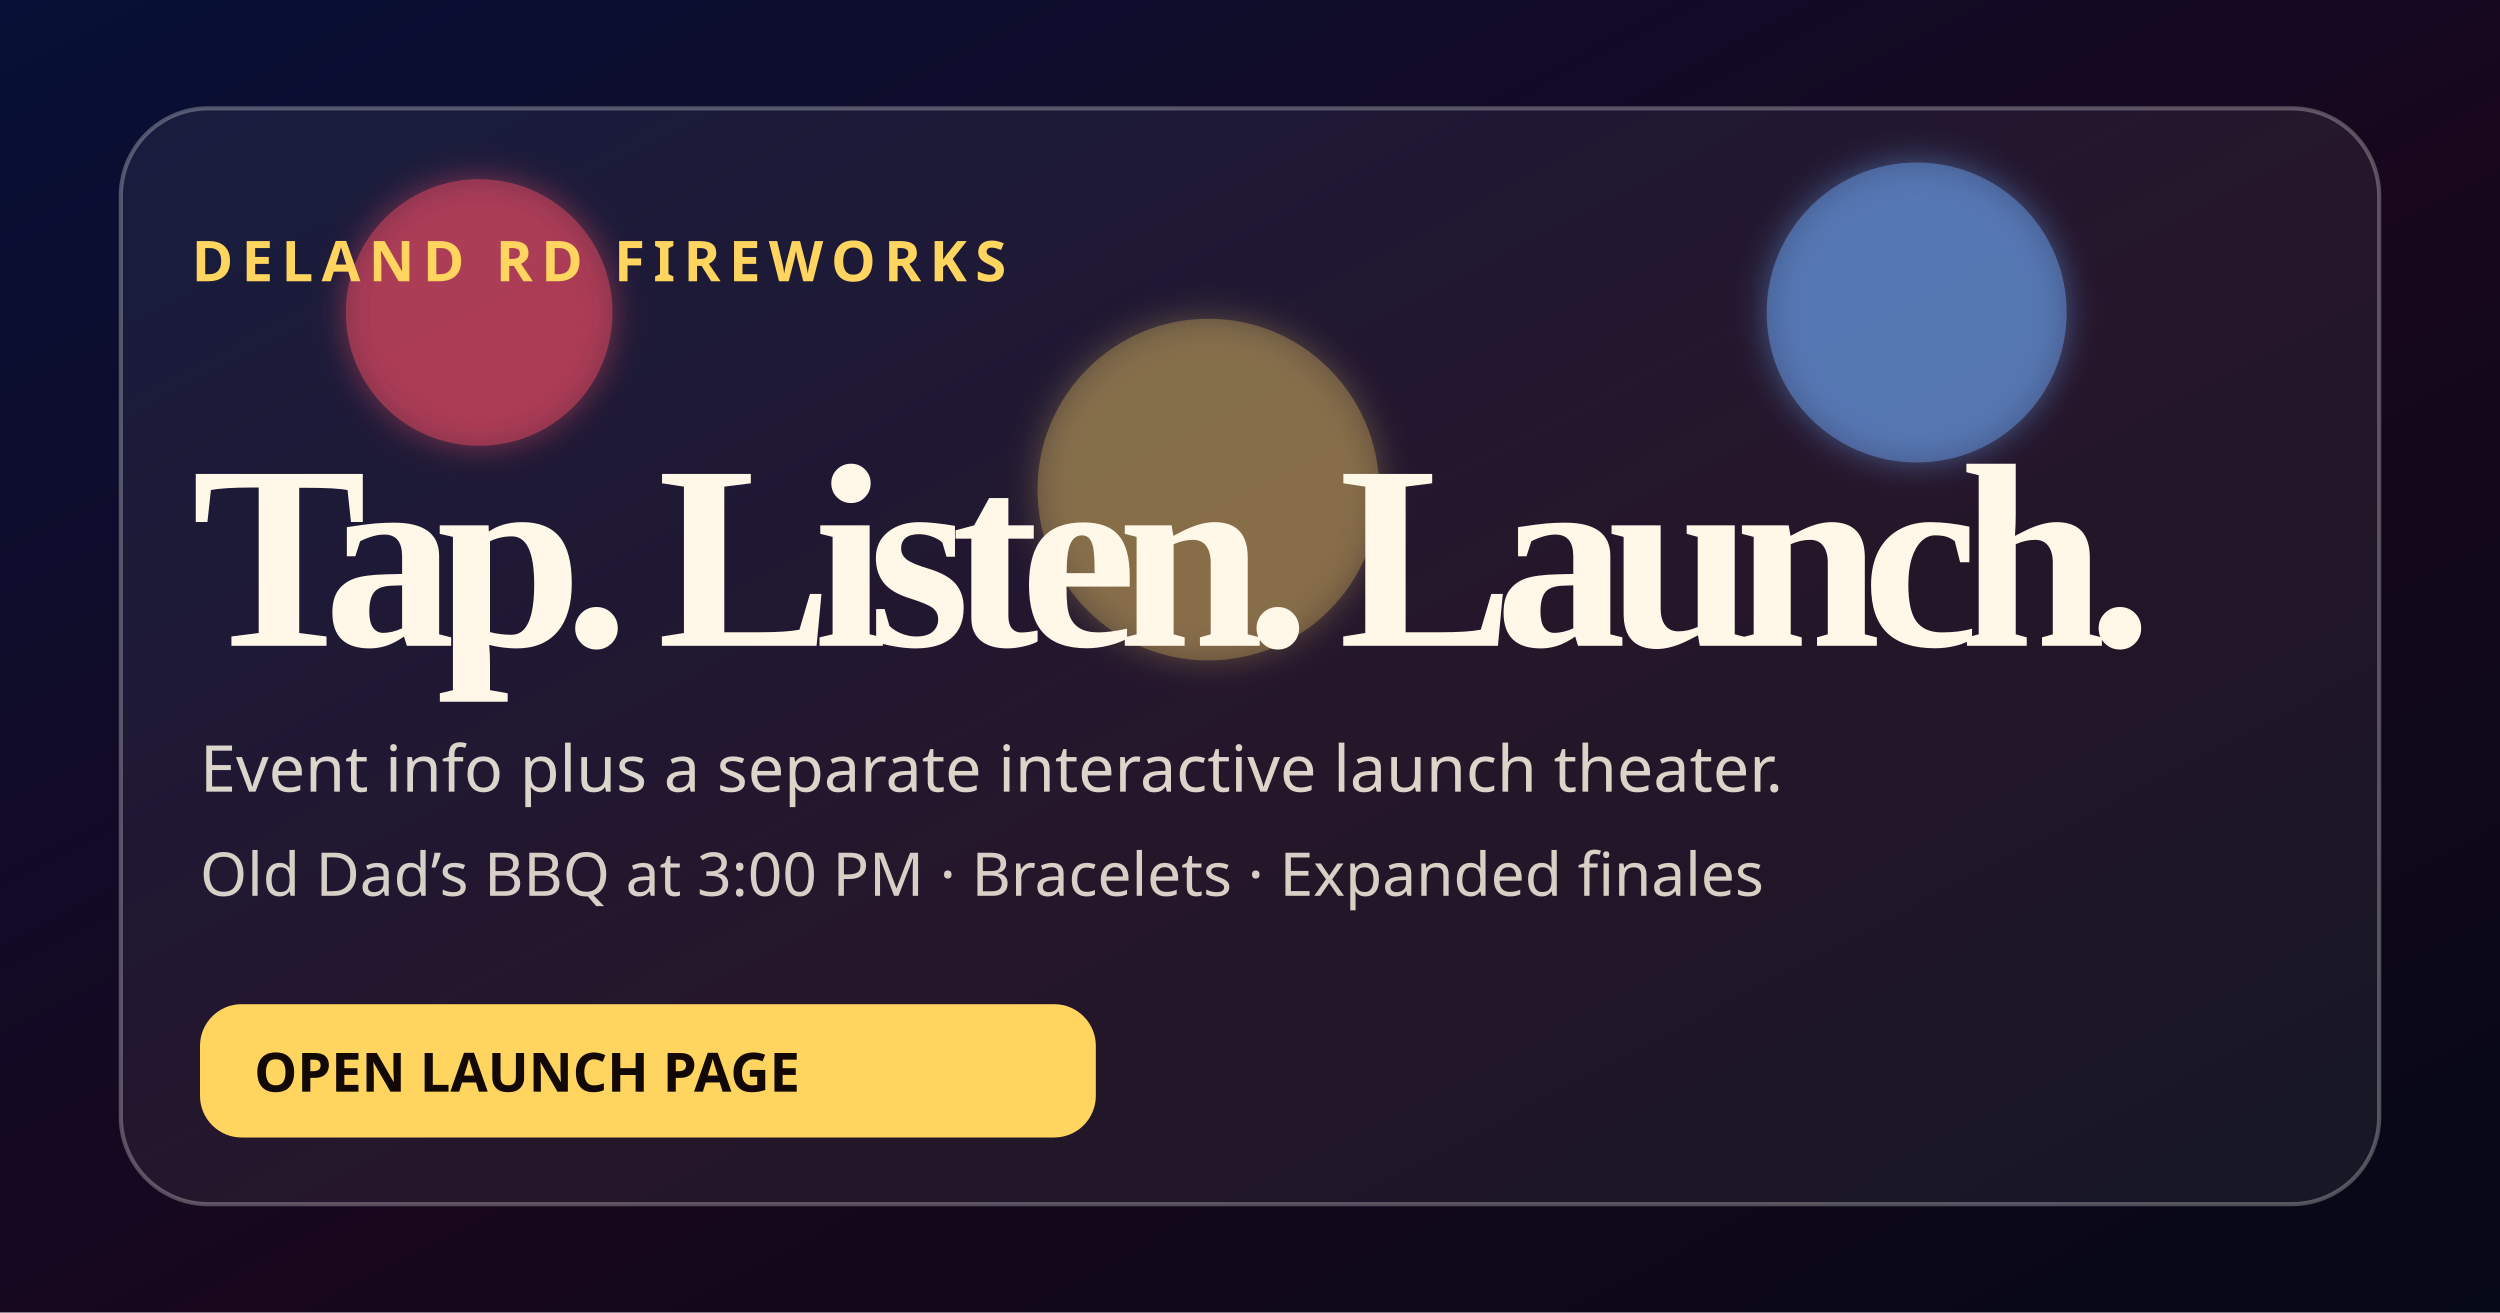
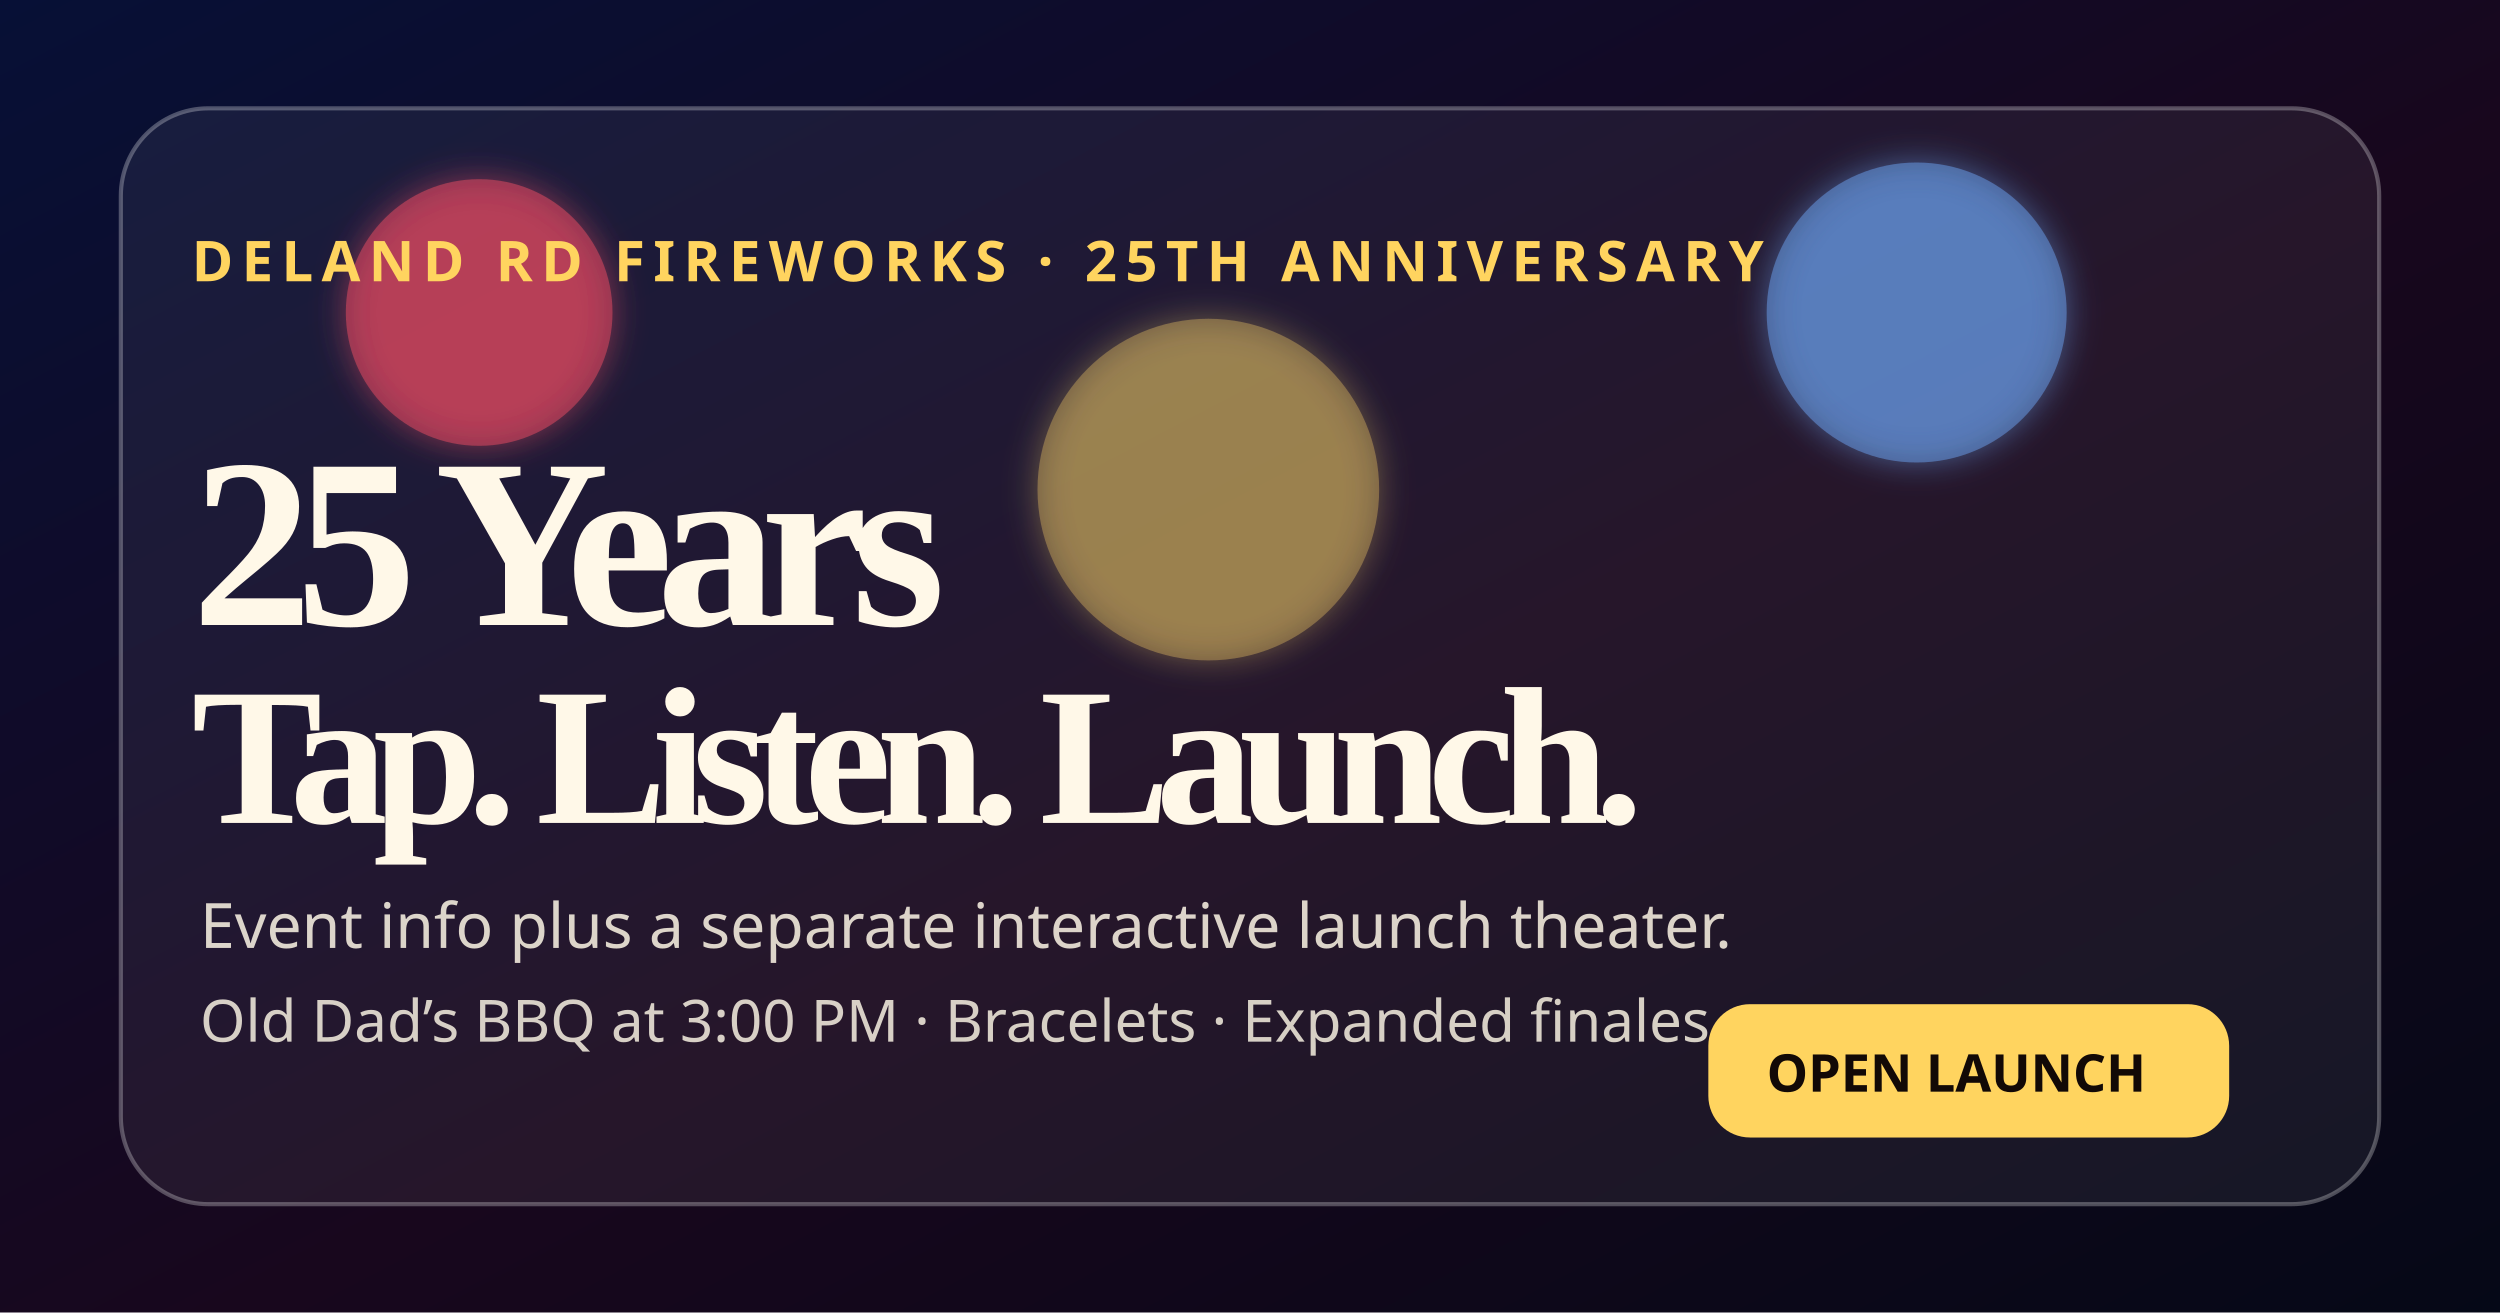
<svg xmlns="http://www.w3.org/2000/svg" width="1200" height="630" viewBox="0 0 1200 630">
  <defs>
    <linearGradient id="bg" x1="0" x2="1" y1="0" y2="1">
      <stop offset="0" stop-color="#071036" />
      <stop offset=".55" stop-color="#18071d" />
      <stop offset="1" stop-color="#050817" />
    </linearGradient>
    <filter id="glow">
      <feGaussianBlur stdDeviation="8" result="b" />
      <feMerge>
        <feMergeNode in="b" />
        <feMergeNode in="SourceGraphic" />
      </feMerge>
    </filter>
  </defs>
  <rect width="1200" height="630" fill="url(#bg)" />
-   <g filter="url(#glow)" opacity=".8">
+   <g filter="url(#glow)" opacity=".85">
    <circle cx="230" cy="150" r="64" fill="#ff465c" opacity=".55" />
    <circle cx="920" cy="150" r="72" fill="#68a8ff" opacity=".55" />
-     <circle cx="580" cy="235" r="82" fill="#ffd45f" opacity=".34" />
+     <circle cx="580" cy="235" r="82" fill="#ffd45f" opacity=".40" />
  </g>
  <rect x="58" y="52" width="1084" height="526" rx="42" fill="rgba(255,255,255,.06)" stroke="rgba(255,255,255,.28)" stroke-width="2" />
-   <text x="92" y="135" fill="#ffd45f" font-family="Verdana, Geneva, sans-serif" font-size="27" font-weight="900" letter-spacing="4">DELAND RD FIREWORKS</text>
-   <text x="92" y="310" fill="#fff8e8" font-family="Georgia, 'Times New Roman', serif" font-size="126" font-weight="700" letter-spacing="-9">Tap. Listen. Launch.</text>
-   <text x="96" y="380" fill="rgba(255,248,232,.84)" font-family="Verdana, Geneva, sans-serif" font-size="31">Event info plus a separate interactive launch theater.</text>
-   <text x="96" y="430" fill="rgba(255,248,232,.82)" font-family="Verdana, Geneva, sans-serif" font-size="29">Old Dad’s BBQ at 3:00 PM · Bracelets · Expanded finales</text>
-   <g transform="translate(96 482)">
-     <rect width="430" height="64" rx="20" fill="#ffd45f" />
-     <text x="26" y="42" fill="#120906" font-family="Verdana, Geneva, sans-serif" font-size="26" font-weight="900">OPEN LAUNCH PAGE</text>
+   <text x="92" y="135" fill="#ffd45f" font-family="Verdana, Geneva, sans-serif" font-size="27" font-weight="900" letter-spacing="4">DELAND RD FIREWORKS · 25TH ANNIVERSARY</text>
+   <text x="92" y="300" fill="#fff8e8" font-family="Georgia, 'Times New Roman', serif" font-size="116" font-weight="700" letter-spacing="-8">25 Years</text>
+   <text x="92" y="395" fill="#fff8e8" font-family="Georgia, 'Times New Roman', serif" font-size="94" font-weight="700" letter-spacing="-7">Tap. Listen. Launch.</text>
+   <text x="96" y="455" fill="rgba(255,248,232,.84)" font-family="Verdana, Geneva, sans-serif" font-size="30">Event info plus a separate interactive launch theater.</text>
+   <text x="96" y="500" fill="rgba(255,248,232,.82)" font-family="Verdana, Geneva, sans-serif" font-size="28">Old Dad’s BBQ at 3:00 PM · Bracelets · Expanded finales</text>
+   <g transform="translate(820 482)">
+     <rect width="250" height="64" rx="20" fill="#ffd45f" />
+     <text x="28" y="42" fill="#120906" font-family="Verdana, Geneva, sans-serif" font-size="25" font-weight="900">OPEN LAUNCH</text>
  </g>
</svg>
